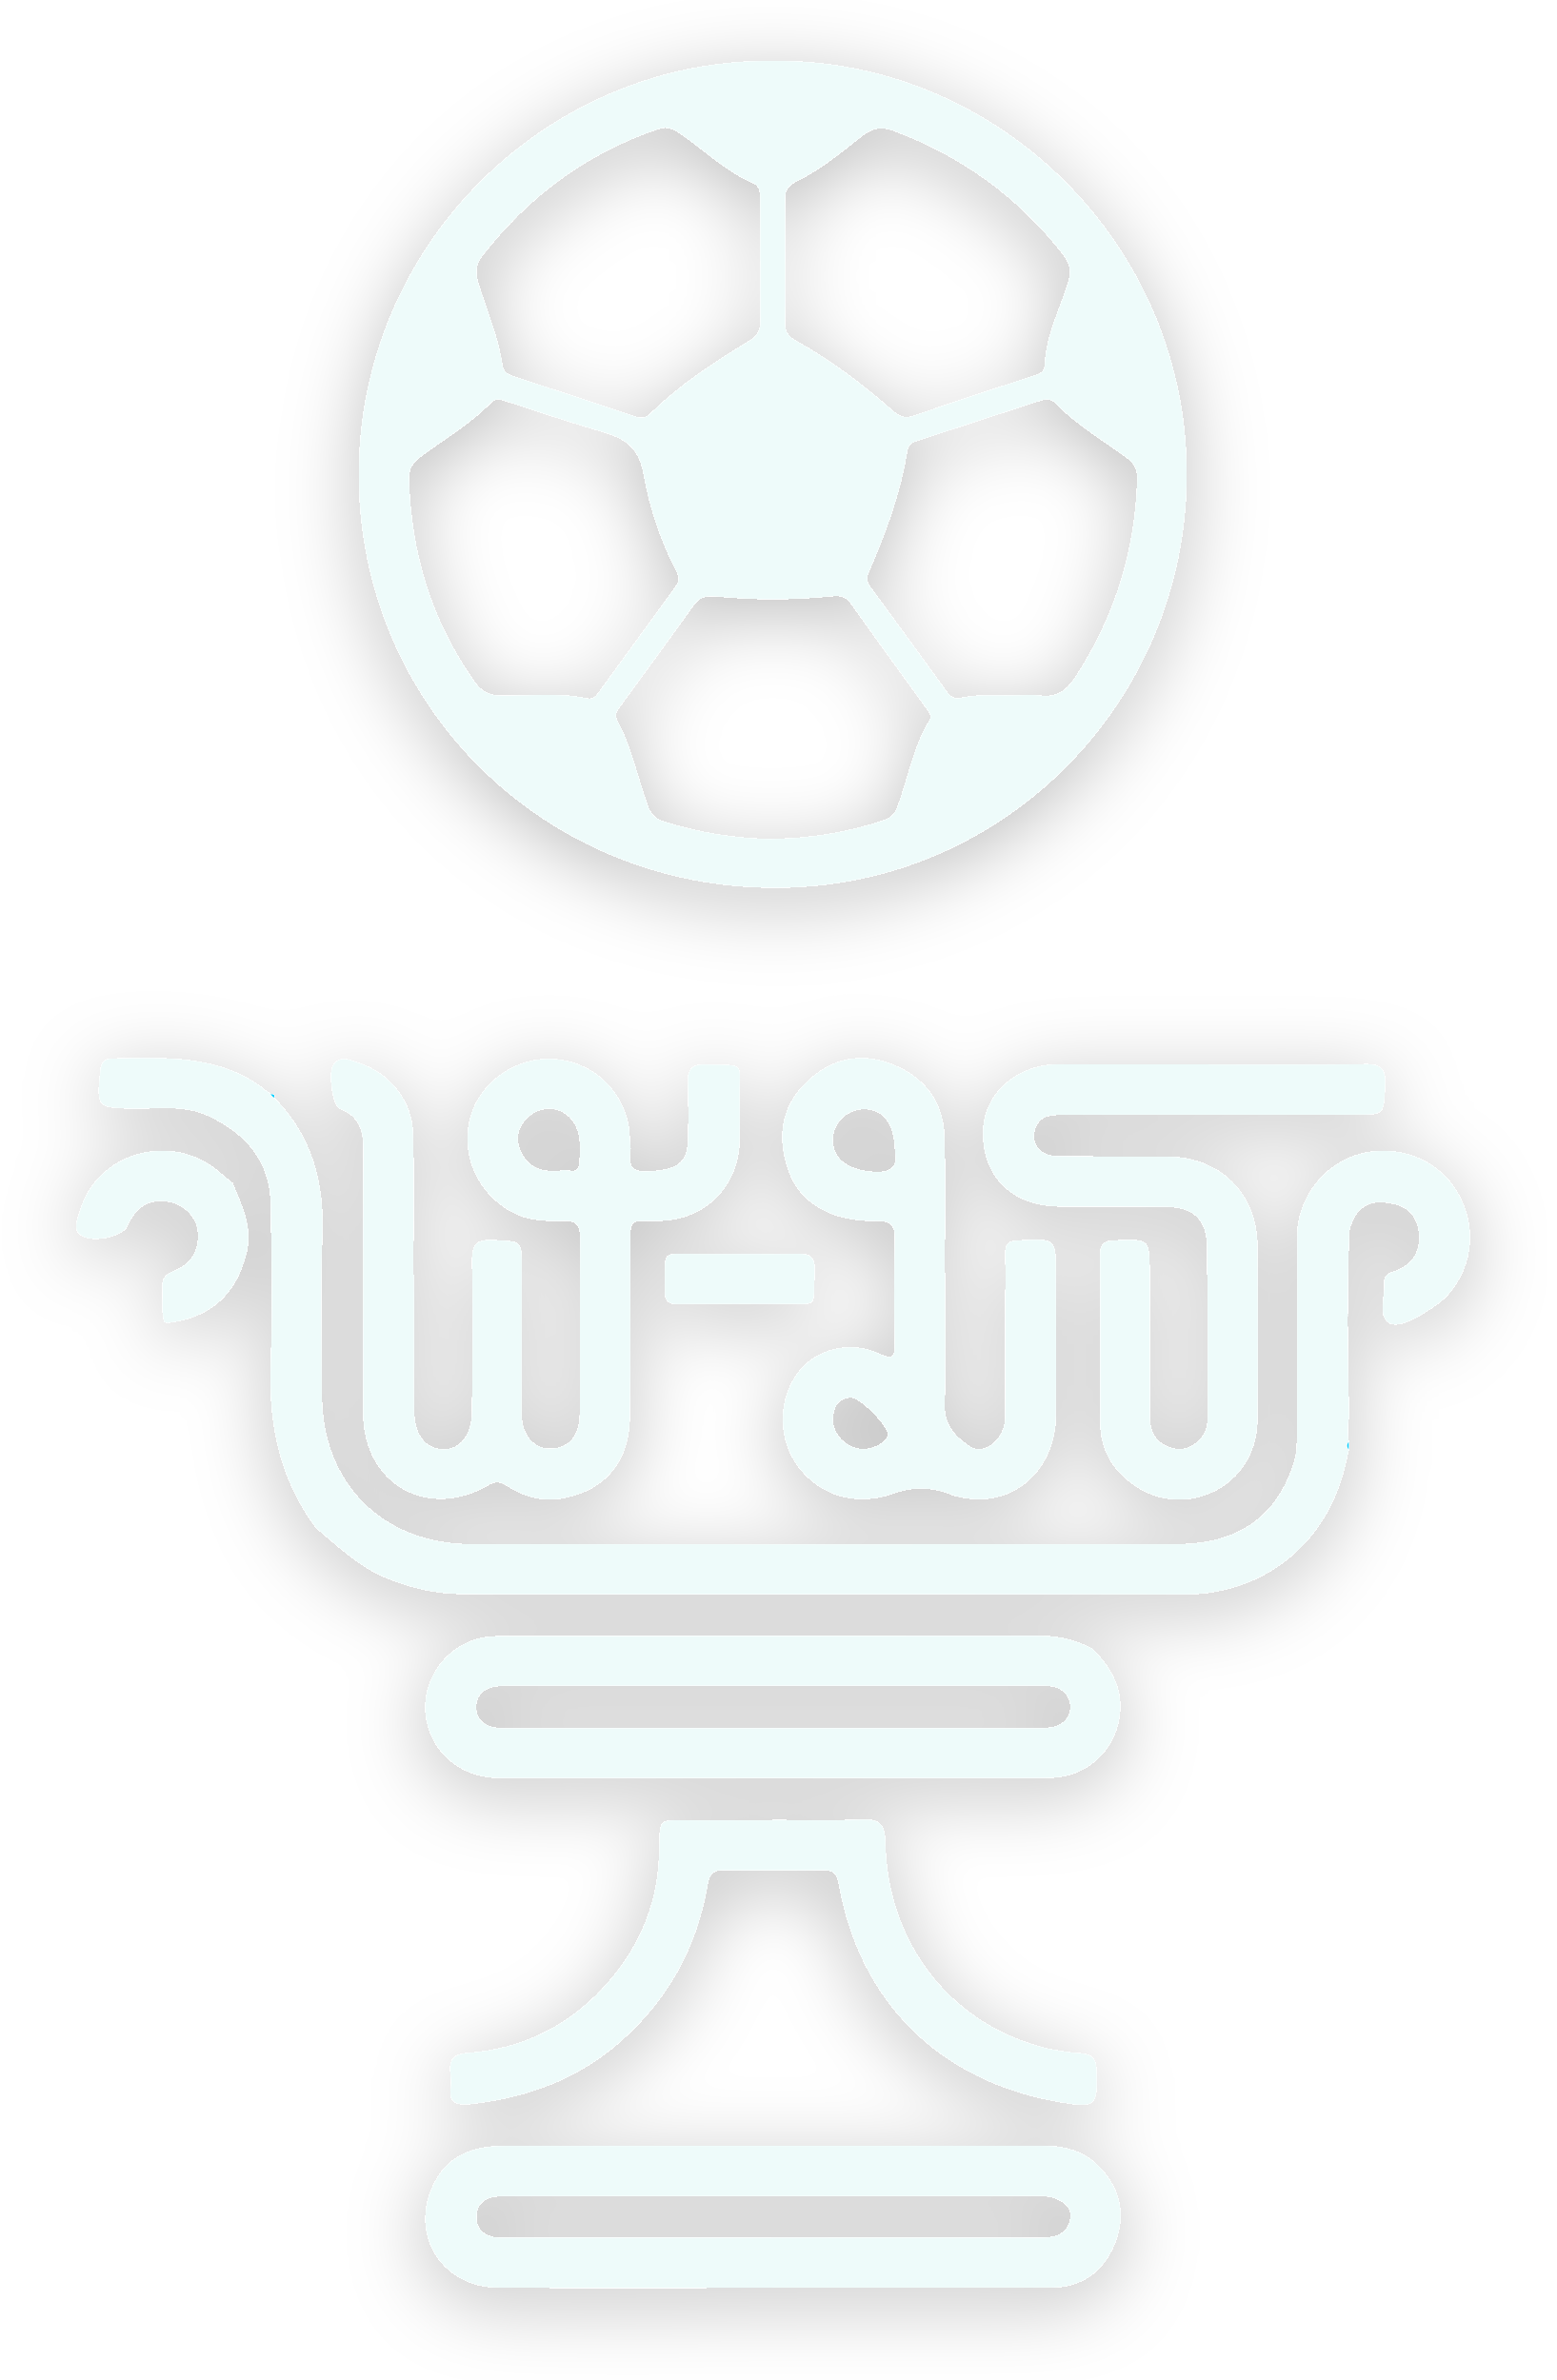
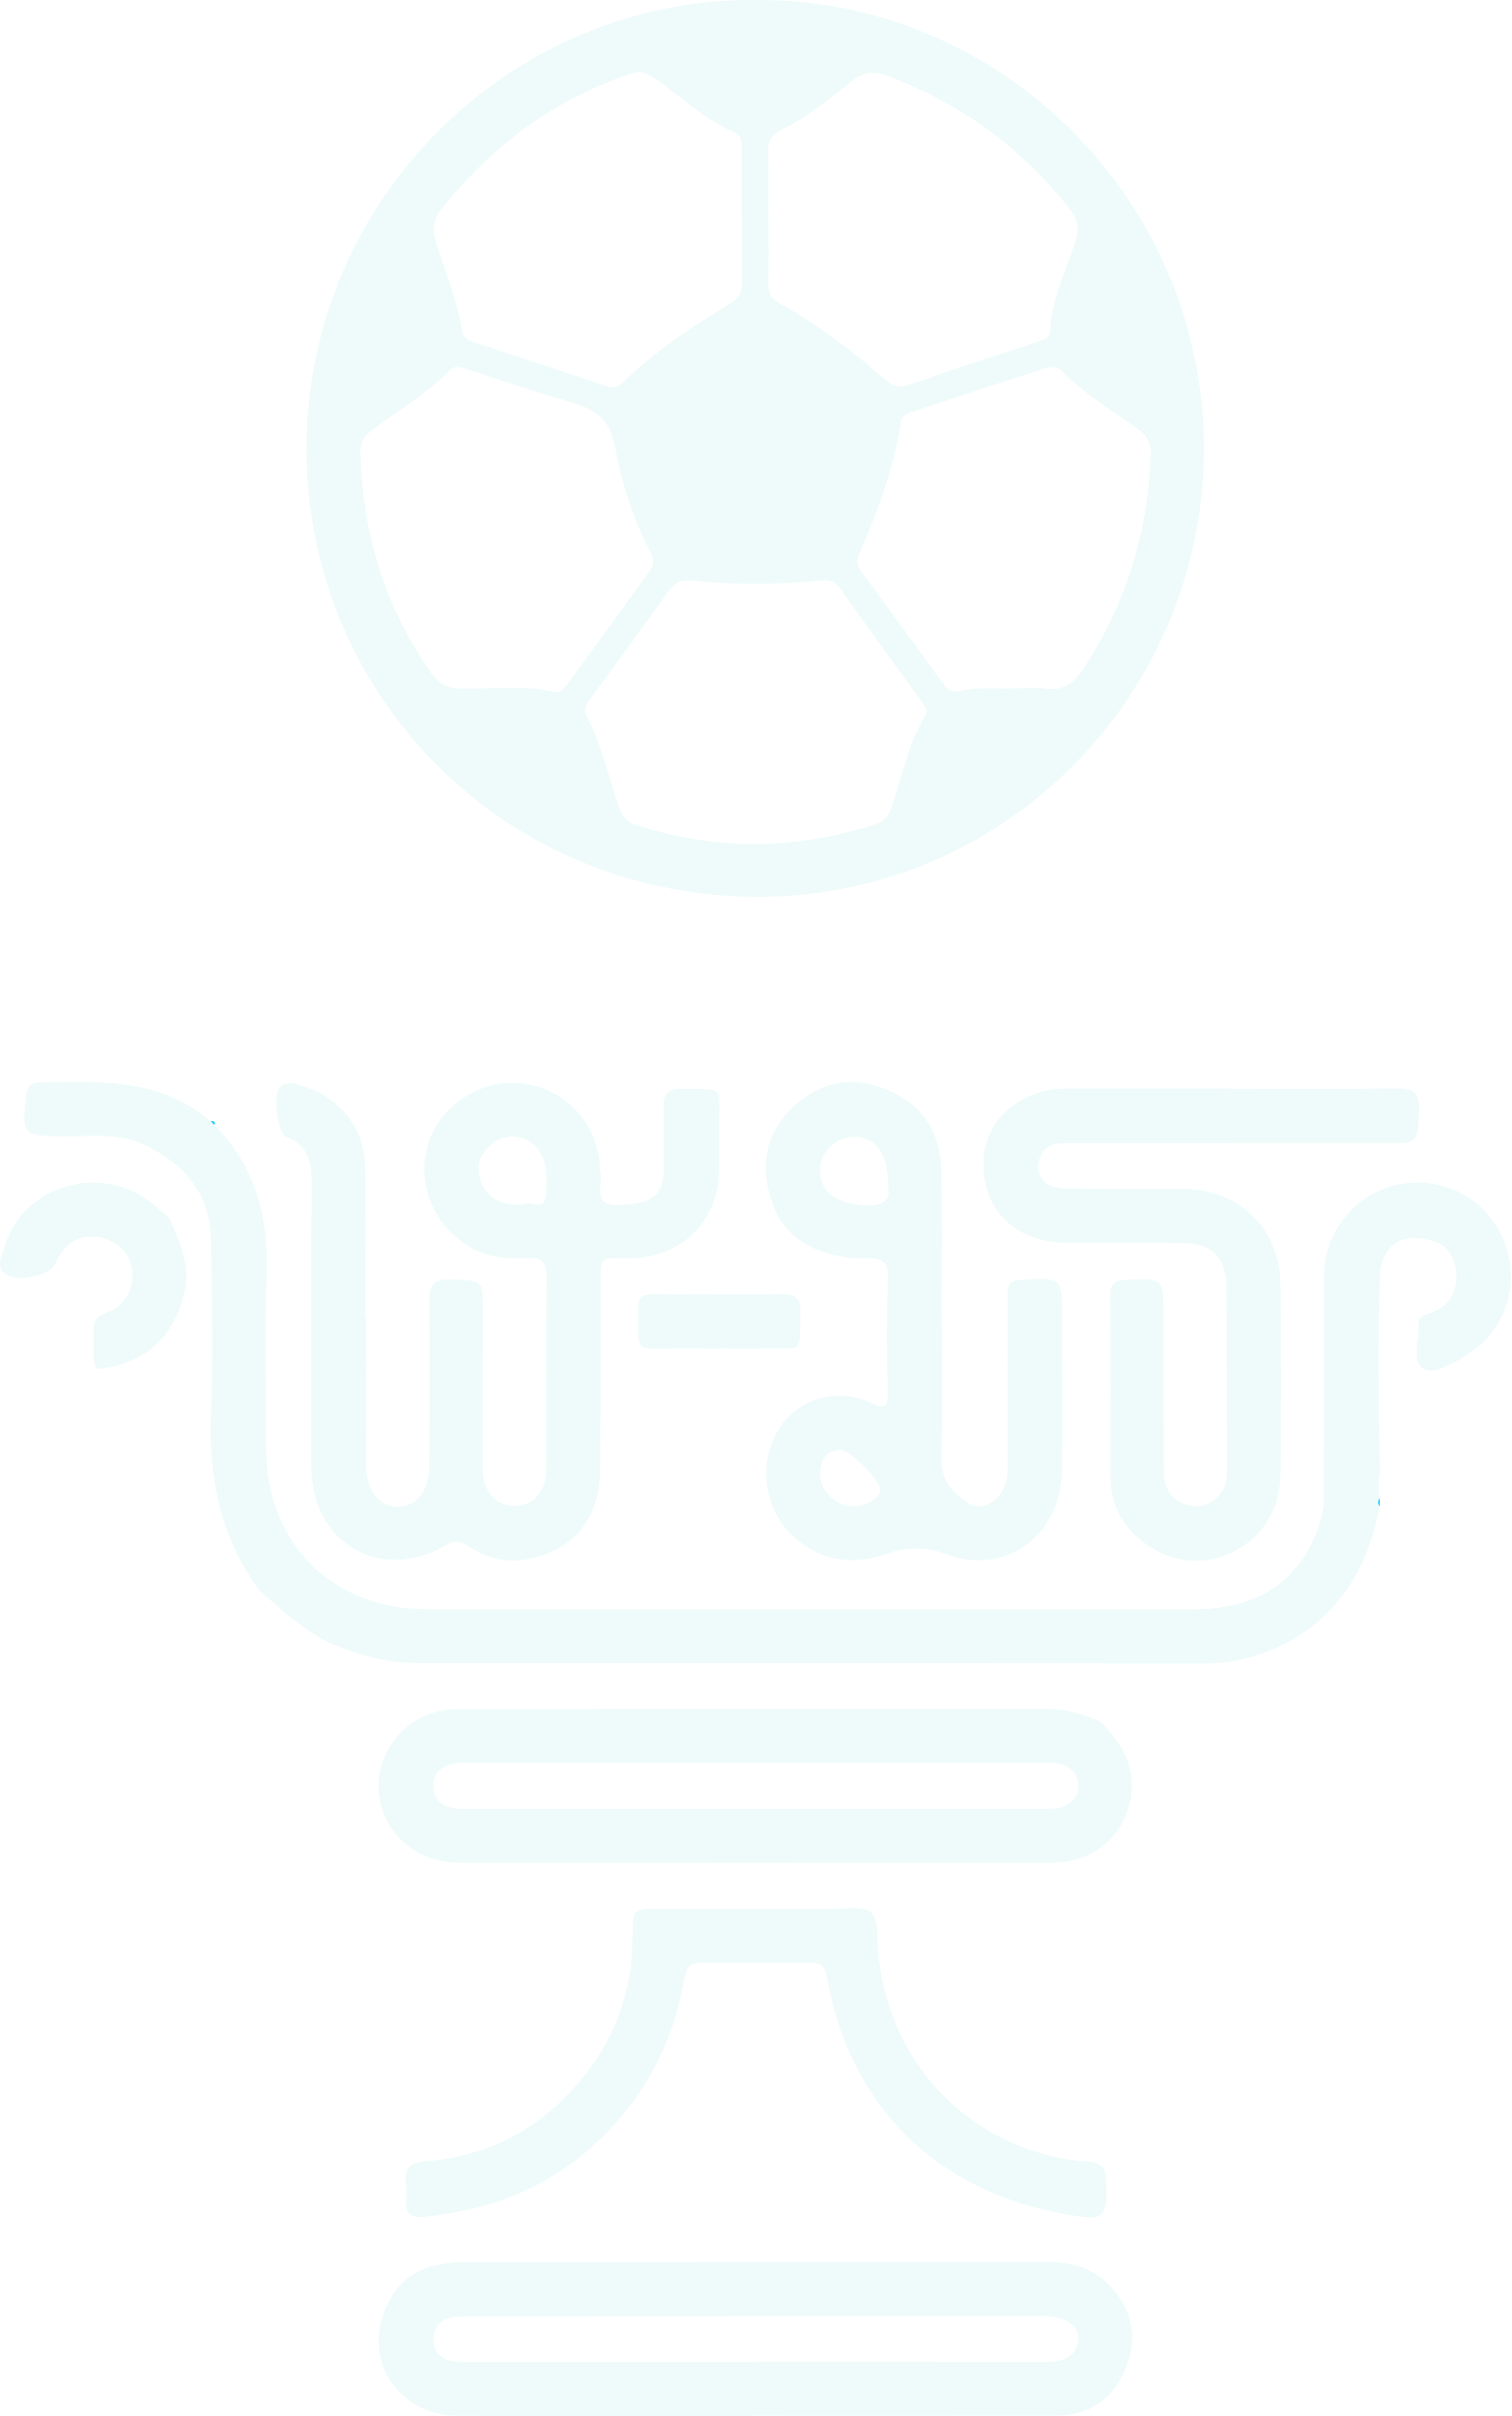
- <svg xmlns="http://www.w3.org/2000/svg" width="102" height="156" viewBox="0 0 102 156" fill="none">
-   <g filter="url(#filter0_d_179_133)">
-     <path d="M50.614 4.001C65.391 3.856 77.839 16.101 77.747 31.24C77.66 45.958 65.86 58.053 51.031 58.174C35.713 58.3 23.56 46.224 23.526 31.177C23.497 15.912 36.022 3.88 50.614 4.001ZM66.291 45.585C67.017 45.585 67.593 45.517 68.144 45.6C69.253 45.764 69.911 45.266 70.492 44.37C73.062 40.426 74.397 36.114 74.533 31.414C74.552 30.79 74.364 30.378 73.846 29.996C72.263 28.83 70.545 27.838 69.166 26.405C68.822 26.047 68.396 26.173 68.028 26.289C65.386 27.136 62.758 28.012 60.12 28.873C59.762 28.989 59.496 29.13 59.428 29.585C58.992 32.339 58.024 34.933 56.921 37.478C56.751 37.866 56.776 38.156 57.013 38.476C58.692 40.77 60.376 43.064 62.041 45.367C62.283 45.702 62.554 45.856 62.961 45.76C64.113 45.489 65.284 45.624 66.286 45.585H66.291ZM51.432 17.069C51.432 17.069 51.432 17.069 51.437 17.069C51.437 18.439 51.457 19.803 51.428 21.173C51.418 21.768 51.65 22.073 52.187 22.373C54.438 23.627 56.485 25.18 58.416 26.87C58.9 27.291 59.254 27.479 59.883 27.262C62.506 26.357 65.139 25.495 67.772 24.629C68.13 24.513 68.445 24.435 68.469 23.951C68.546 22.064 69.403 20.384 69.974 18.637C70.23 17.853 70.163 17.296 69.664 16.657C66.741 12.916 63.058 10.245 58.62 8.58C57.821 8.28 57.192 8.343 56.505 8.88C55.149 9.949 53.809 11.068 52.255 11.832C51.641 12.132 51.408 12.442 51.423 13.091C51.452 14.417 51.432 15.748 51.432 17.074V17.069ZM50.576 54.999C53.049 54.97 55.459 54.587 57.816 53.818C58.3 53.658 58.62 53.435 58.818 52.903C59.52 51.025 59.839 49.002 60.899 47.255C61.122 46.887 60.87 46.64 60.691 46.389C59.045 44.104 57.381 41.83 55.754 39.531C55.377 38.998 54.946 39.023 54.389 39.081C51.902 39.327 49.404 39.327 46.922 39.081C46.215 39.008 45.804 39.148 45.402 39.71C43.839 41.907 42.237 44.075 40.649 46.258C40.441 46.548 40.209 46.819 40.431 47.236C41.375 48.983 41.753 50.938 42.421 52.792C42.614 53.329 42.876 53.663 43.447 53.847C45.765 54.592 48.136 54.97 50.571 55.008L50.576 54.999ZM32.881 26.197C32.581 26.119 32.344 26.197 32.117 26.424C30.756 27.823 29.063 28.786 27.519 29.948C27.02 30.32 26.773 30.727 26.788 31.361C26.904 36.201 28.24 40.639 31.032 44.632C31.497 45.295 31.991 45.595 32.809 45.605C34.696 45.634 36.598 45.382 38.471 45.793C38.926 45.895 39.12 45.561 39.333 45.271C40.944 43.059 42.561 40.842 44.168 38.626C44.41 38.297 44.618 37.982 44.381 37.527C43.306 35.475 42.571 33.258 42.174 31.027C41.845 29.173 40.809 28.675 39.323 28.244C37.16 27.62 35.025 26.884 32.876 26.192L32.881 26.197ZM49.826 17.088C49.826 15.762 49.826 14.431 49.826 13.105C49.826 12.66 49.845 12.2 49.332 11.977C47.57 11.217 46.205 9.872 44.657 8.798C44.168 8.459 43.761 8.226 43.122 8.444C38.447 10.027 34.667 12.829 31.633 16.701C31.115 17.359 31.124 17.959 31.366 18.705C31.918 20.423 32.63 22.102 32.901 23.898C32.978 24.406 33.264 24.556 33.66 24.687C36.332 25.563 39.008 26.439 41.675 27.329C42.067 27.46 42.343 27.397 42.648 27.102C44.579 25.205 46.834 23.738 49.133 22.34C49.666 22.015 49.84 21.642 49.835 21.071C49.821 19.745 49.835 18.414 49.835 17.088H49.826Z" fill="#EEFBFA" />
-     <path d="M88.375 95.001C88.327 95.218 88.273 95.436 88.225 95.654C86.928 101.805 82.074 104.506 77.665 104.496C61.901 104.467 46.143 104.482 30.379 104.472C28.588 104.472 26.89 104.08 25.225 103.374C23.473 102.633 22.161 101.341 20.743 100.16L20.729 100.145C18.318 96.937 17.597 93.297 17.752 89.348C17.887 85.892 17.805 82.422 17.757 78.961C17.718 76.096 16.126 74.267 13.624 73.115C12.056 72.394 10.376 72.674 8.74 72.65C6.378 72.612 6.335 72.578 6.582 70.201C6.635 69.664 6.819 69.403 7.385 69.393C10.816 69.335 14.267 69.127 17.244 71.353C17.263 71.435 17.316 71.479 17.404 71.484C17.51 71.556 17.612 71.634 17.718 71.706L17.723 71.716C17.796 71.793 17.868 71.871 17.941 71.948C20.428 74.46 21.246 77.514 21.111 80.989C20.975 84.489 21.072 87.997 21.082 91.506C21.096 97.242 25.075 101.22 30.82 101.225C46.249 101.225 61.683 101.234 77.113 101.225C81.193 101.225 83.758 99.371 84.828 95.77C84.992 95.214 84.997 94.657 84.997 94.096C85.007 89.745 84.997 85.394 85.011 81.043C85.021 78.55 86.734 76.319 89.091 75.656C91.482 74.983 94.062 75.932 95.359 77.955C96.772 80.162 96.593 82.843 94.919 84.798C94.493 85.297 93.951 85.64 93.409 85.989C92.654 86.473 91.536 87.058 90.998 86.686C90.297 86.197 90.776 84.968 90.722 84.058C90.689 83.438 91.24 83.424 91.623 83.254C92.629 82.799 93.079 81.986 93.002 80.926C92.925 79.876 92.416 79.102 91.289 78.894C89.735 78.526 88.796 79.092 88.409 80.641C88.23 84.716 88.293 88.791 88.385 92.871C88.278 93.418 88.269 93.965 88.375 94.512C88.254 94.676 88.245 94.836 88.375 95.001Z" fill="#EEFBFA" />
-     <path d="M27.122 83.578C27.122 86.559 27.107 89.545 27.127 92.527C27.137 94.061 27.862 94.976 29.009 95.014C30.181 95.048 30.936 94.09 30.945 92.473C30.965 89.207 30.999 85.94 30.945 82.678C30.931 81.651 31.158 81.245 32.281 81.293C34.178 81.376 34.183 81.298 34.183 83.176C34.183 86.361 34.169 89.545 34.169 92.73C34.169 94.046 34.938 94.966 36.022 94.971C37.242 94.981 37.997 94.167 38.002 92.744C38.016 88.873 37.983 85.005 38.026 81.134C38.036 80.267 37.736 79.977 36.923 80.006C35.751 80.045 34.595 80.006 33.515 79.406C31.245 78.143 30.147 75.573 30.868 73.133C31.531 70.888 33.854 69.286 36.235 69.426C38.767 69.576 40.77 71.386 41.201 73.917C41.259 74.276 41.235 74.643 41.293 75.001C41.414 75.742 40.794 76.87 42.406 76.797C44.328 76.71 45.044 76.294 45.092 74.798C45.136 73.511 45.121 72.219 45.087 70.931C45.063 70.133 45.32 69.765 46.191 69.784C48.979 69.837 48.417 69.6 48.456 72.01C48.471 72.896 48.475 73.787 48.456 74.672C48.408 77.775 46.186 79.987 43.089 80.011C41.172 80.025 41.293 79.788 41.288 81.86C41.279 85.567 41.322 89.279 41.254 92.986C41.201 95.89 39.497 97.783 36.71 98.218C35.451 98.417 34.309 98.068 33.259 97.395C32.818 97.115 32.514 97.018 31.981 97.333C28.032 99.656 23.831 97.241 23.816 92.648C23.797 86.922 23.792 81.197 23.831 75.471C23.84 74.189 23.628 73.172 22.277 72.669C21.817 72.499 21.488 70.278 21.866 69.775C22.321 69.169 22.96 69.504 23.507 69.683C25.573 70.37 27.011 72.19 27.059 74.382C27.127 77.446 27.073 80.509 27.073 83.573C27.088 83.573 27.098 83.573 27.112 83.573L27.122 83.578ZM36.739 76.754C37.029 76.497 37.939 77.247 37.987 76.163C38.021 75.486 38.079 74.798 37.876 74.13C37.416 72.606 35.645 72.156 34.522 73.279C33.917 73.879 33.762 74.605 34.067 75.379C34.512 76.521 35.437 76.875 36.739 76.754Z" fill="#EEFBFA" />
-     <path d="M61.911 83.477C61.911 86.38 61.95 89.284 61.892 92.183C61.867 93.476 62.642 94.226 63.527 94.811C64.51 95.465 65.86 94.371 65.879 92.934C65.913 90.678 65.879 88.418 65.884 86.163C65.884 84.832 65.918 83.501 65.884 82.175C65.87 81.555 66.064 81.352 66.702 81.318C69.175 81.183 69.18 81.153 69.18 83.573C69.18 86.637 69.214 89.701 69.18 92.764C69.137 96.447 66.272 98.877 62.927 98.117C62.734 98.074 62.53 98.03 62.346 97.953C61.094 97.443 59.807 97.423 58.484 97.894C56.137 98.732 53.785 98.059 52.323 96.133C50.997 94.381 50.968 91.825 52.255 90.044C53.398 88.462 55.667 87.837 57.555 88.728C58.538 89.192 58.663 88.946 58.639 87.992C58.586 85.737 58.581 83.477 58.649 81.221C58.678 80.229 58.315 80.002 57.39 80.016C54.549 80.06 52.464 78.884 51.704 76.778C50.929 74.644 51.152 72.616 52.831 70.97C54.399 69.436 56.306 68.942 58.397 69.751C60.551 70.583 61.804 72.209 61.872 74.528C61.959 77.509 61.892 80.495 61.892 83.477H61.906H61.911ZM58.663 75.559C58.654 73.666 57.932 72.698 56.64 72.684C55.498 72.669 54.549 73.594 54.554 74.726C54.554 76.038 55.624 76.759 57.376 76.827C58.479 76.865 58.823 76.42 58.663 75.563V75.559ZM56.534 95C57.284 95.02 58.145 94.526 58.199 94.042C58.262 93.495 56.374 91.569 55.764 91.588C54.893 91.622 54.608 92.217 54.564 92.968C54.506 94.018 55.44 94.966 56.529 94.995L56.534 95Z" fill="#EEFBFA" />
-     <path d="M79.213 69.779C82.64 69.779 86.062 69.808 89.488 69.76C90.519 69.745 90.795 70.123 90.752 71.105C90.669 73.056 90.718 73.056 88.806 73.056C82.398 73.056 75.99 73.065 69.587 73.061C68.822 73.061 68.111 73.109 67.82 73.97C67.486 74.958 68.106 75.776 69.258 75.795C71.634 75.829 74.01 75.814 76.392 75.819C79.91 75.824 82.359 78.2 82.383 81.69C82.412 85.48 82.422 89.264 82.383 93.054C82.359 95.406 81.019 97.25 78.952 97.986C76.948 98.702 74.78 98.092 73.27 96.393C72.452 95.474 72.109 94.38 72.109 93.175C72.104 89.55 72.123 85.92 72.094 82.295C72.089 81.559 72.317 81.341 73.052 81.312C75.317 81.23 75.317 81.196 75.322 83.5C75.327 86.641 75.322 89.787 75.332 92.928C75.332 93.862 75.734 94.588 76.648 94.888C77.505 95.169 78.236 94.888 78.787 94.177C79.073 93.809 79.146 93.378 79.141 92.923C79.131 89.177 79.155 85.426 79.107 81.68C79.083 79.928 78.221 79.12 76.46 79.091C74.122 79.057 71.784 79.076 69.447 79.067C66.388 79.052 64.423 77.169 64.428 74.261C64.428 71.734 66.606 69.769 69.427 69.764C72.689 69.76 75.956 69.764 79.218 69.764V69.774L79.213 69.779Z" fill="#EEFBFA" />
-     <path d="M15.235 77.572C15.816 79.004 16.537 80.398 16.155 82.044C15.511 84.802 13.778 86.38 10.957 86.704L10.874 86.656L10.783 86.671C10.555 85.92 10.71 85.151 10.657 84.391C10.618 83.82 10.86 83.529 11.392 83.326C12.549 82.891 13.077 81.961 12.985 80.771C12.902 79.687 11.997 78.874 10.913 78.733C9.708 78.578 8.9 79.096 8.305 80.398C8.029 80.998 6.233 81.448 5.439 81.032C4.694 80.64 5.091 79.948 5.236 79.43C6.325 75.558 11.208 74.155 14.306 76.797C14.606 77.054 14.916 77.301 15.221 77.552L15.235 77.562V77.572Z" fill="#EEFBFA" />
-     <path d="M48.417 85.466C47.091 85.466 45.76 85.451 44.434 85.475C43.829 85.485 43.563 85.267 43.572 84.633C43.602 81.802 43.234 82.213 45.862 82.199C47.991 82.184 50.126 82.228 52.255 82.189C53.078 82.175 53.397 82.412 53.368 83.283C53.272 85.867 53.664 85.412 51.19 85.461C50.266 85.48 49.342 85.461 48.417 85.461V85.466Z" fill="#EEFBFA" />
-     <path d="M88.375 95C88.244 94.835 88.254 94.671 88.375 94.511C88.375 94.675 88.375 94.835 88.375 95Z" fill="#02CBFD" />
-     <path d="M17.946 71.953C17.873 71.875 17.8 71.798 17.728 71.72C17.863 71.74 18.047 71.715 17.946 71.953Z" fill="#02CBFD" />
-     <path d="M50.61 149.946C44.647 149.946 38.684 149.966 32.717 149.941C28.787 149.922 26.662 146.166 28.632 142.798C29.261 141.723 30.215 141.099 31.4 140.838C31.947 140.717 32.518 140.663 33.08 140.663C44.807 140.654 56.534 140.659 68.256 140.654C69.717 140.654 71.048 140.983 72.089 142.101C73.473 143.587 73.773 145.324 73.004 147.139C72.253 148.911 70.84 149.927 68.856 149.932C62.772 149.946 56.688 149.937 50.6 149.937V149.946H50.61ZM50.537 146.679C56.417 146.679 62.298 146.679 68.178 146.689C69.151 146.689 70.008 146.476 70.153 145.368C70.264 144.526 69.364 143.926 68.169 143.926C56.568 143.926 44.966 143.926 33.365 143.935C32.964 143.935 32.547 143.921 32.17 144.027C31.512 144.206 31.182 144.685 31.202 145.382C31.216 146.041 31.594 146.447 32.179 146.607C32.557 146.708 32.978 146.684 33.38 146.684C39.1 146.684 44.821 146.684 50.537 146.684V146.679Z" fill="#EEFBFA" />
-     <path d="M71.591 108.097C72.931 109.457 73.744 110.996 73.255 112.986C72.781 114.892 71.213 116.282 69.253 116.485C68.895 116.524 68.527 116.528 68.164 116.528C56.35 116.528 44.541 116.538 32.727 116.528C30.215 116.528 28.221 114.825 27.916 112.473C27.625 110.232 29.087 108.039 31.333 107.42C31.826 107.284 32.368 107.26 32.886 107.255C44.657 107.246 56.432 107.255 68.203 107.236C69.413 107.236 70.506 107.531 71.561 108.068L71.591 108.097ZM50.634 110.479C44.908 110.479 39.188 110.479 33.462 110.479C33.06 110.479 32.649 110.474 32.267 110.57C31.57 110.75 31.158 111.224 31.187 111.974C31.216 112.681 31.662 113.073 32.305 113.228C32.649 113.31 33.027 113.29 33.39 113.29C44.797 113.29 56.205 113.29 67.612 113.29C68.053 113.29 68.507 113.31 68.938 113.228C69.635 113.092 70.148 112.623 70.153 111.916C70.153 111.166 69.684 110.638 68.9 110.517C68.546 110.464 68.178 110.479 67.815 110.479C62.09 110.479 56.369 110.479 50.644 110.479H50.634Z" fill="#EEFBFA" />
-     <path d="M50.644 119.301C52.58 119.301 54.516 119.359 56.442 119.276C57.569 119.228 57.981 119.528 58 120.738C58.116 127.252 62.114 132.504 68.159 134.164C69.006 134.396 69.897 134.527 70.772 134.594C71.523 134.653 71.818 134.919 71.842 135.698C71.91 138.06 71.808 138.176 69.456 137.774C61.615 136.434 56.335 131.231 54.975 123.463C54.874 122.877 54.646 122.572 54.07 122.572C51.815 122.567 49.559 122.582 47.304 122.572C46.525 122.572 46.433 123.105 46.326 123.685C45.605 127.707 43.727 131.081 40.659 133.791C37.837 136.284 34.493 137.498 30.8 137.905C29.919 138.002 29.372 137.813 29.552 136.758C29.6 136.487 29.552 136.196 29.523 135.916C29.43 135.049 29.692 134.643 30.679 134.57C34.111 134.323 37.058 132.915 39.42 130.427C41.743 127.983 43.074 125.065 43.2 121.653C43.297 119.044 42.919 119.31 45.678 119.32C47.328 119.32 48.983 119.32 50.634 119.32C50.634 119.315 50.634 119.31 50.634 119.301H50.644Z" fill="#EEFBFA" />
-   </g>
-   <defs>
-     <filter id="filter0_d_179_133" x="0" y="0" width="101.308" height="155.954" filterUnits="userSpaceOnUse" color-interpolation-filters="sRGB">
-       <feFlood flood-opacity="0" result="BackgroundImageFix" />
-       <feColorMatrix in="SourceAlpha" type="matrix" values="0 0 0 0 0 0 0 0 0 0 0 0 0 0 0 0 0 0 127 0" result="hardAlpha" />
-       <feOffset dy="1" />
-       <feGaussianBlur stdDeviation="2.5" />
-       <feComposite in2="hardAlpha" operator="out" />
-       <feColorMatrix type="matrix" values="0 0 0 0 0 0 0 0 0 0 0 0 0 0 0 0 0 0 0.25 0" />
-       <feBlend mode="normal" in2="BackgroundImageFix" result="effect1_dropShadow_179_133" />
-       <feBlend mode="normal" in="SourceGraphic" in2="effect1_dropShadow_179_133" result="shape" />
-     </filter>
-   </defs>
+ <svg xmlns="http://www.w3.org/2000/svg" width="122" height="195" viewBox="0 0 122 195" fill="none">
+   <path d="M60.943 0.002C80.684 -0.192 97.315 16.167 97.192 36.394C97.076 56.057 81.311 72.216 61.499 72.378C41.033 72.546 24.796 56.413 24.751 36.309C24.712 15.915 41.447 -0.16 60.943 0.002ZM81.887 55.559C82.856 55.559 83.626 55.469 84.363 55.579C85.844 55.799 86.723 55.133 87.499 53.936C90.933 48.666 92.718 42.905 92.899 36.626C92.924 35.792 92.672 35.243 91.98 34.732C89.866 33.173 87.57 31.848 85.728 29.934C85.268 29.455 84.699 29.623 84.208 29.779C80.677 30.91 77.166 32.081 73.642 33.232C73.164 33.387 72.808 33.574 72.718 34.182C72.136 37.861 70.842 41.327 69.368 44.728C69.142 45.246 69.174 45.634 69.491 46.06C71.735 49.126 73.985 52.191 76.209 55.268C76.533 55.715 76.895 55.922 77.438 55.792C78.977 55.43 80.542 55.611 81.88 55.559H81.887ZM62.035 17.46C62.035 17.46 62.035 17.46 62.042 17.46C62.042 19.29 62.068 21.114 62.029 22.944C62.016 23.739 62.326 24.146 63.044 24.547C66.051 26.222 68.786 28.298 71.366 30.555C72.013 31.117 72.485 31.369 73.325 31.078C76.83 29.869 80.348 28.718 83.865 27.561C84.344 27.405 84.764 27.302 84.796 26.655C84.9 24.134 86.044 21.89 86.807 19.555C87.15 18.508 87.06 17.764 86.394 16.911C82.488 11.912 77.567 8.343 71.638 6.119C70.571 5.718 69.73 5.802 68.812 6.52C67.001 7.949 65.21 9.442 63.135 10.464C62.313 10.865 62.003 11.279 62.022 12.145C62.061 13.917 62.035 15.695 62.035 17.467V17.46ZM60.891 68.136C64.195 68.097 67.415 67.587 70.564 66.558C71.211 66.345 71.638 66.048 71.903 65.336C72.84 62.827 73.267 60.124 74.683 57.79C74.981 57.299 74.644 56.969 74.405 56.633C72.207 53.581 69.982 50.542 67.81 47.47C67.305 46.759 66.73 46.791 65.986 46.869C62.663 47.199 59.326 47.199 56.009 46.869C55.065 46.772 54.515 46.959 53.978 47.709C51.89 50.645 49.749 53.542 47.629 56.458C47.351 56.846 47.04 57.208 47.338 57.764C48.599 60.099 49.103 62.711 49.995 65.188C50.254 65.905 50.603 66.352 51.366 66.597C54.463 67.593 57.632 68.097 60.884 68.149L60.891 68.136ZM37.25 29.656C36.849 29.552 36.533 29.656 36.229 29.96C34.412 31.828 32.148 33.115 30.086 34.667C29.42 35.165 29.09 35.708 29.109 36.555C29.265 43.021 31.049 48.951 34.78 54.285C35.401 55.171 36.061 55.572 37.153 55.585C39.675 55.624 42.216 55.288 44.719 55.837C45.327 55.973 45.585 55.527 45.87 55.139C48.023 52.184 50.183 49.222 52.33 46.261C52.653 45.821 52.931 45.401 52.614 44.793C51.179 42.051 50.196 39.09 49.666 36.109C49.226 33.633 47.842 32.966 45.857 32.391C42.967 31.557 40.115 30.574 37.244 29.649L37.25 29.656ZM59.889 17.486C59.889 15.715 59.889 13.936 59.889 12.165C59.889 11.57 59.914 10.956 59.229 10.658C56.875 9.643 55.052 7.845 52.983 6.41C52.33 5.957 51.786 5.647 50.933 5.938C44.687 8.052 39.636 11.796 35.582 16.969C34.89 17.848 34.903 18.65 35.226 19.646C35.964 21.942 36.914 24.185 37.276 26.584C37.38 27.263 37.761 27.464 38.291 27.638C41.861 28.809 45.437 29.979 48.999 31.169C49.523 31.343 49.892 31.259 50.299 30.865C52.879 28.33 55.892 26.371 58.964 24.502C59.675 24.069 59.908 23.571 59.901 22.808C59.882 21.036 59.901 19.258 59.901 17.486H59.889Z" fill="#EEFBFA" />
+   <path d="M111.392 121.58C111.327 121.87 111.256 122.161 111.191 122.452C109.458 130.671 102.973 134.279 97.082 134.266C76.022 134.227 54.968 134.247 33.907 134.234C31.515 134.234 29.245 133.71 27.021 132.766C24.68 131.777 22.928 130.05 21.033 128.472L21.014 128.453C17.794 124.166 16.83 119.303 17.037 114.027C17.218 109.41 17.108 104.774 17.043 100.15C16.992 96.323 14.864 93.878 11.521 92.339C9.426 91.376 7.182 91.751 4.997 91.719C1.841 91.667 1.783 91.622 2.113 88.447C2.184 87.729 2.43 87.38 3.186 87.367C7.771 87.289 12.381 87.011 16.358 89.986C16.384 90.096 16.455 90.154 16.571 90.16C16.714 90.257 16.849 90.361 16.992 90.458L16.998 90.471C17.095 90.574 17.192 90.677 17.289 90.781C20.613 94.137 21.706 98.217 21.524 102.86C21.343 107.535 21.473 112.223 21.486 116.911C21.505 124.573 26.82 129.889 34.496 129.895C55.11 129.895 75.731 129.908 96.345 129.895C101.796 129.895 105.223 127.419 106.652 122.608C106.872 121.864 106.878 121.12 106.878 120.37C106.891 114.557 106.878 108.744 106.898 102.931C106.911 99.601 109.2 96.62 112.349 95.734C115.543 94.835 118.99 96.103 120.723 98.805C122.611 101.754 122.371 105.336 120.134 107.949C119.565 108.615 118.841 109.074 118.117 109.539C117.108 110.186 115.614 110.968 114.897 110.471C113.959 109.817 114.599 108.175 114.528 106.959C114.483 106.132 115.22 106.112 115.731 105.886C117.076 105.278 117.677 104.192 117.574 102.776C117.47 101.373 116.791 100.338 115.285 100.06C113.209 99.569 111.954 100.325 111.437 102.394C111.198 107.839 111.282 113.283 111.405 118.734C111.263 119.465 111.25 120.196 111.392 120.926C111.23 121.146 111.217 121.36 111.392 121.58Z" fill="#EEFBFA" />
+   <path d="M29.556 106.319C29.556 110.302 29.536 114.292 29.562 118.275C29.575 120.325 30.545 121.547 32.078 121.599C33.642 121.644 34.651 120.364 34.664 118.204C34.69 113.839 34.735 109.475 34.664 105.116C34.645 103.745 34.949 103.202 36.449 103.267C38.983 103.377 38.99 103.273 38.99 105.782C38.99 110.037 38.97 114.292 38.97 118.547C38.97 120.305 39.999 121.534 41.447 121.54C43.077 121.553 44.085 120.467 44.092 118.566C44.111 113.393 44.066 108.227 44.124 103.054C44.137 101.896 43.736 101.508 42.65 101.547C41.085 101.599 39.539 101.547 38.097 100.745C35.065 99.058 33.597 95.624 34.56 92.365C35.446 89.365 38.55 87.224 41.731 87.412C45.113 87.612 47.79 90.031 48.366 93.412C48.443 93.891 48.411 94.382 48.489 94.861C48.65 95.85 47.823 97.357 49.976 97.26C52.543 97.144 53.5 96.587 53.565 94.589C53.623 92.869 53.603 91.143 53.558 89.423C53.526 88.356 53.869 87.865 55.032 87.89C58.757 87.961 58.007 87.645 58.059 90.865C58.078 92.048 58.085 93.238 58.059 94.421C57.994 98.566 55.026 101.521 50.888 101.553C48.327 101.573 48.489 101.256 48.482 104.024C48.469 108.977 48.528 113.936 48.437 118.889C48.366 122.769 46.09 125.297 42.365 125.879C40.684 126.144 39.158 125.679 37.755 124.78C37.166 124.405 36.759 124.276 36.048 124.696C30.771 127.8 25.159 124.573 25.139 118.437C25.113 110.787 25.107 103.138 25.159 95.488C25.172 93.775 24.887 92.417 23.083 91.744C22.469 91.518 22.029 88.55 22.533 87.877C23.141 87.069 23.995 87.515 24.725 87.754C27.486 88.673 29.407 91.104 29.472 94.033C29.562 98.126 29.491 102.219 29.491 106.313C29.51 106.313 29.523 106.313 29.543 106.313L29.556 106.319ZM42.404 97.202C42.792 96.859 44.008 97.861 44.072 96.413C44.117 95.507 44.195 94.589 43.924 93.697C43.309 91.66 40.943 91.059 39.443 92.559C38.634 93.361 38.427 94.331 38.835 95.365C39.429 96.891 40.665 97.363 42.404 97.202Z" fill="#EEFBFA" />
+   <path d="M76.035 106.183C76.035 110.063 76.087 113.942 76.009 117.816C75.977 119.542 77.011 120.544 78.195 121.327C79.507 122.2 81.311 120.738 81.337 118.818C81.382 115.805 81.337 112.785 81.344 109.772C81.344 107.994 81.389 106.215 81.344 104.444C81.324 103.616 81.583 103.344 82.436 103.299C85.741 103.118 85.747 103.079 85.747 106.312C85.747 110.405 85.793 114.499 85.747 118.592C85.689 123.512 81.861 126.758 77.393 125.743C77.134 125.685 76.863 125.627 76.617 125.523C74.944 124.842 73.224 124.816 71.457 125.446C68.321 126.564 65.178 125.666 63.225 123.092C61.454 120.751 61.415 117.337 63.135 114.958C64.661 112.843 67.694 112.009 70.215 113.199C71.528 113.82 71.696 113.49 71.664 112.216C71.593 109.203 71.586 106.183 71.677 103.17C71.716 101.844 71.231 101.54 69.996 101.56C66.2 101.618 63.413 100.047 62.398 97.234C61.363 94.382 61.661 91.673 63.904 89.474C65.999 87.424 68.547 86.765 71.341 87.845C74.218 88.957 75.893 91.13 75.983 94.227C76.1 98.21 76.009 102.2 76.009 106.183H76.028H76.035ZM71.696 95.604C71.683 93.076 70.72 91.783 68.993 91.763C67.467 91.744 66.2 92.979 66.206 94.492C66.206 96.244 67.635 97.208 69.976 97.298C71.45 97.35 71.909 96.755 71.696 95.611V95.604ZM68.851 121.579C69.853 121.605 71.004 120.945 71.075 120.299C71.159 119.568 68.638 116.994 67.823 117.02C66.659 117.066 66.277 117.861 66.219 118.863C66.142 120.266 67.39 121.534 68.844 121.573L68.851 121.579Z" fill="#EEFBFA" />
+   <path d="M99.152 87.884C103.73 87.884 108.301 87.923 112.879 87.858C114.257 87.839 114.625 88.343 114.567 89.656C114.457 92.261 114.522 92.261 111.968 92.261C103.406 92.261 94.845 92.274 86.29 92.268C85.269 92.268 84.318 92.333 83.93 93.484C83.484 94.803 84.312 95.895 85.851 95.921C89.025 95.967 92.2 95.947 95.382 95.954C100.083 95.96 103.355 99.135 103.387 103.797C103.426 108.86 103.439 113.917 103.387 118.98C103.355 122.122 101.564 124.586 98.802 125.569C96.125 126.526 93.229 125.711 91.211 123.442C90.118 122.213 89.659 120.752 89.659 119.141C89.653 114.298 89.679 109.449 89.64 104.605C89.633 103.623 89.937 103.332 90.92 103.293C93.946 103.183 93.946 103.138 93.953 106.216C93.959 110.412 93.953 114.615 93.966 118.812C93.966 120.06 94.502 121.03 95.725 121.431C96.869 121.806 97.845 121.431 98.583 120.48C98.964 119.989 99.061 119.413 99.055 118.805C99.042 113.8 99.074 108.789 99.009 103.784C98.977 101.443 97.826 100.364 95.472 100.325C92.349 100.28 89.226 100.305 86.103 100.292C82.016 100.273 79.391 97.758 79.397 93.871C79.397 90.496 82.307 87.871 86.077 87.864C90.435 87.858 94.8 87.864 99.158 87.864V87.877L99.152 87.884Z" fill="#EEFBFA" />
+   <path d="M13.675 98.295C14.45 100.209 15.414 102.071 14.903 104.269C14.043 107.955 11.728 110.063 7.958 110.496L7.849 110.432L7.726 110.451C7.422 109.449 7.629 108.421 7.558 107.406C7.506 106.643 7.829 106.255 8.54 105.983C10.086 105.401 10.791 104.16 10.668 102.569C10.558 101.12 9.349 100.034 7.9 99.847C6.29 99.64 5.21 100.332 4.415 102.071C4.046 102.873 1.647 103.474 0.587 102.918C-0.409 102.394 0.121 101.47 0.315 100.778C1.77 95.605 8.295 93.73 12.433 97.26C12.834 97.603 13.248 97.933 13.655 98.269L13.675 98.282V98.295Z" fill="#EEFBFA" />
+   <path d="M58.007 108.841C56.235 108.841 54.457 108.822 52.685 108.854C51.877 108.867 51.521 108.576 51.534 107.729C51.573 103.946 51.082 104.496 54.593 104.477C57.438 104.457 60.289 104.515 63.135 104.464C64.234 104.444 64.661 104.761 64.622 105.925C64.493 109.378 65.016 108.77 61.712 108.835C60.477 108.861 59.242 108.835 58.007 108.835V108.841Z" fill="#EEFBFA" />
+   <path d="M111.392 121.58C111.217 121.36 111.23 121.14 111.392 120.927C111.392 121.147 111.392 121.36 111.392 121.58Z" fill="#02CBFD" />
+   <path d="M17.296 90.787C17.199 90.683 17.102 90.58 17.005 90.477C17.186 90.502 17.432 90.47 17.296 90.787Z" fill="#02CBFD" />
+   <path d="M60.936 194.989C52.97 194.989 45.004 195.015 37.031 194.983C31.78 194.957 28.941 189.939 31.573 185.439C32.414 184.003 33.688 183.169 35.272 182.82C36.002 182.658 36.766 182.587 37.516 182.587C53.183 182.574 68.851 182.581 84.512 182.574C86.465 182.574 88.243 183.014 89.633 184.508C91.483 186.493 91.883 188.814 90.855 191.239C89.853 193.606 87.965 194.963 85.314 194.97C77.186 194.989 69.058 194.976 60.923 194.976V194.989H60.936ZM60.839 190.625C68.696 190.625 76.552 190.625 84.409 190.638C85.708 190.638 86.853 190.353 87.047 188.872C87.195 187.747 85.993 186.945 84.396 186.945C68.896 186.945 53.397 186.945 37.897 186.958C37.36 186.958 36.804 186.939 36.3 187.081C35.421 187.32 34.981 187.961 35.007 188.892C35.026 189.771 35.531 190.314 36.313 190.528C36.817 190.663 37.38 190.631 37.916 190.631C45.56 190.631 53.203 190.631 60.839 190.631V190.625Z" fill="#EEFBFA" />
+   <path d="M88.967 139.077C90.758 140.894 91.845 142.95 91.192 145.608C90.558 148.155 88.463 150.011 85.844 150.283C85.365 150.334 84.874 150.341 84.389 150.341C68.605 150.341 52.827 150.354 37.043 150.341C33.688 150.341 31.023 148.065 30.616 144.922C30.228 141.928 32.181 138.999 35.181 138.171C35.841 137.99 36.565 137.958 37.257 137.952C52.983 137.939 68.715 137.952 84.441 137.926C86.057 137.926 87.519 138.32 88.928 139.038L88.967 139.077ZM60.968 142.258C53.319 142.258 45.676 142.258 38.026 142.258C37.49 142.258 36.94 142.252 36.429 142.381C35.498 142.62 34.948 143.254 34.987 144.256C35.026 145.2 35.621 145.724 36.481 145.931C36.94 146.041 37.444 146.015 37.929 146.015C53.17 146.015 68.411 146.015 83.652 146.015C84.24 146.015 84.848 146.041 85.424 145.931C86.355 145.75 87.04 145.123 87.047 144.179C87.047 143.176 86.419 142.472 85.372 142.31C84.9 142.239 84.408 142.258 83.923 142.258C76.274 142.258 68.631 142.258 60.981 142.258H60.968Z" fill="#EEFBFA" />
+   <path d="M60.981 154.046C63.568 154.046 66.154 154.123 68.728 154.013C70.235 153.949 70.784 154.35 70.81 155.966C70.965 164.67 76.306 171.685 84.383 173.903C85.514 174.214 86.704 174.388 87.874 174.479C88.877 174.556 89.271 174.912 89.303 175.953C89.394 179.109 89.258 179.264 86.116 178.727C75.64 176.936 68.586 169.985 66.769 159.607C66.633 158.824 66.329 158.417 65.56 158.417C62.546 158.41 59.533 158.43 56.52 158.417C55.479 158.417 55.356 159.128 55.214 159.904C54.25 165.277 51.741 169.784 47.642 173.406C43.872 176.736 39.404 178.359 34.47 178.902C33.293 179.031 32.562 178.779 32.802 177.369C32.866 177.007 32.802 176.619 32.763 176.244C32.64 175.087 32.989 174.544 34.308 174.447C38.893 174.117 42.831 172.235 45.986 168.911C49.09 165.646 50.868 161.747 51.036 157.188C51.166 153.703 50.661 154.059 54.347 154.072C56.552 154.072 58.764 154.072 60.969 154.072C60.969 154.065 60.969 154.059 60.969 154.046H60.981Z" fill="#EEFBFA" />
</svg>
